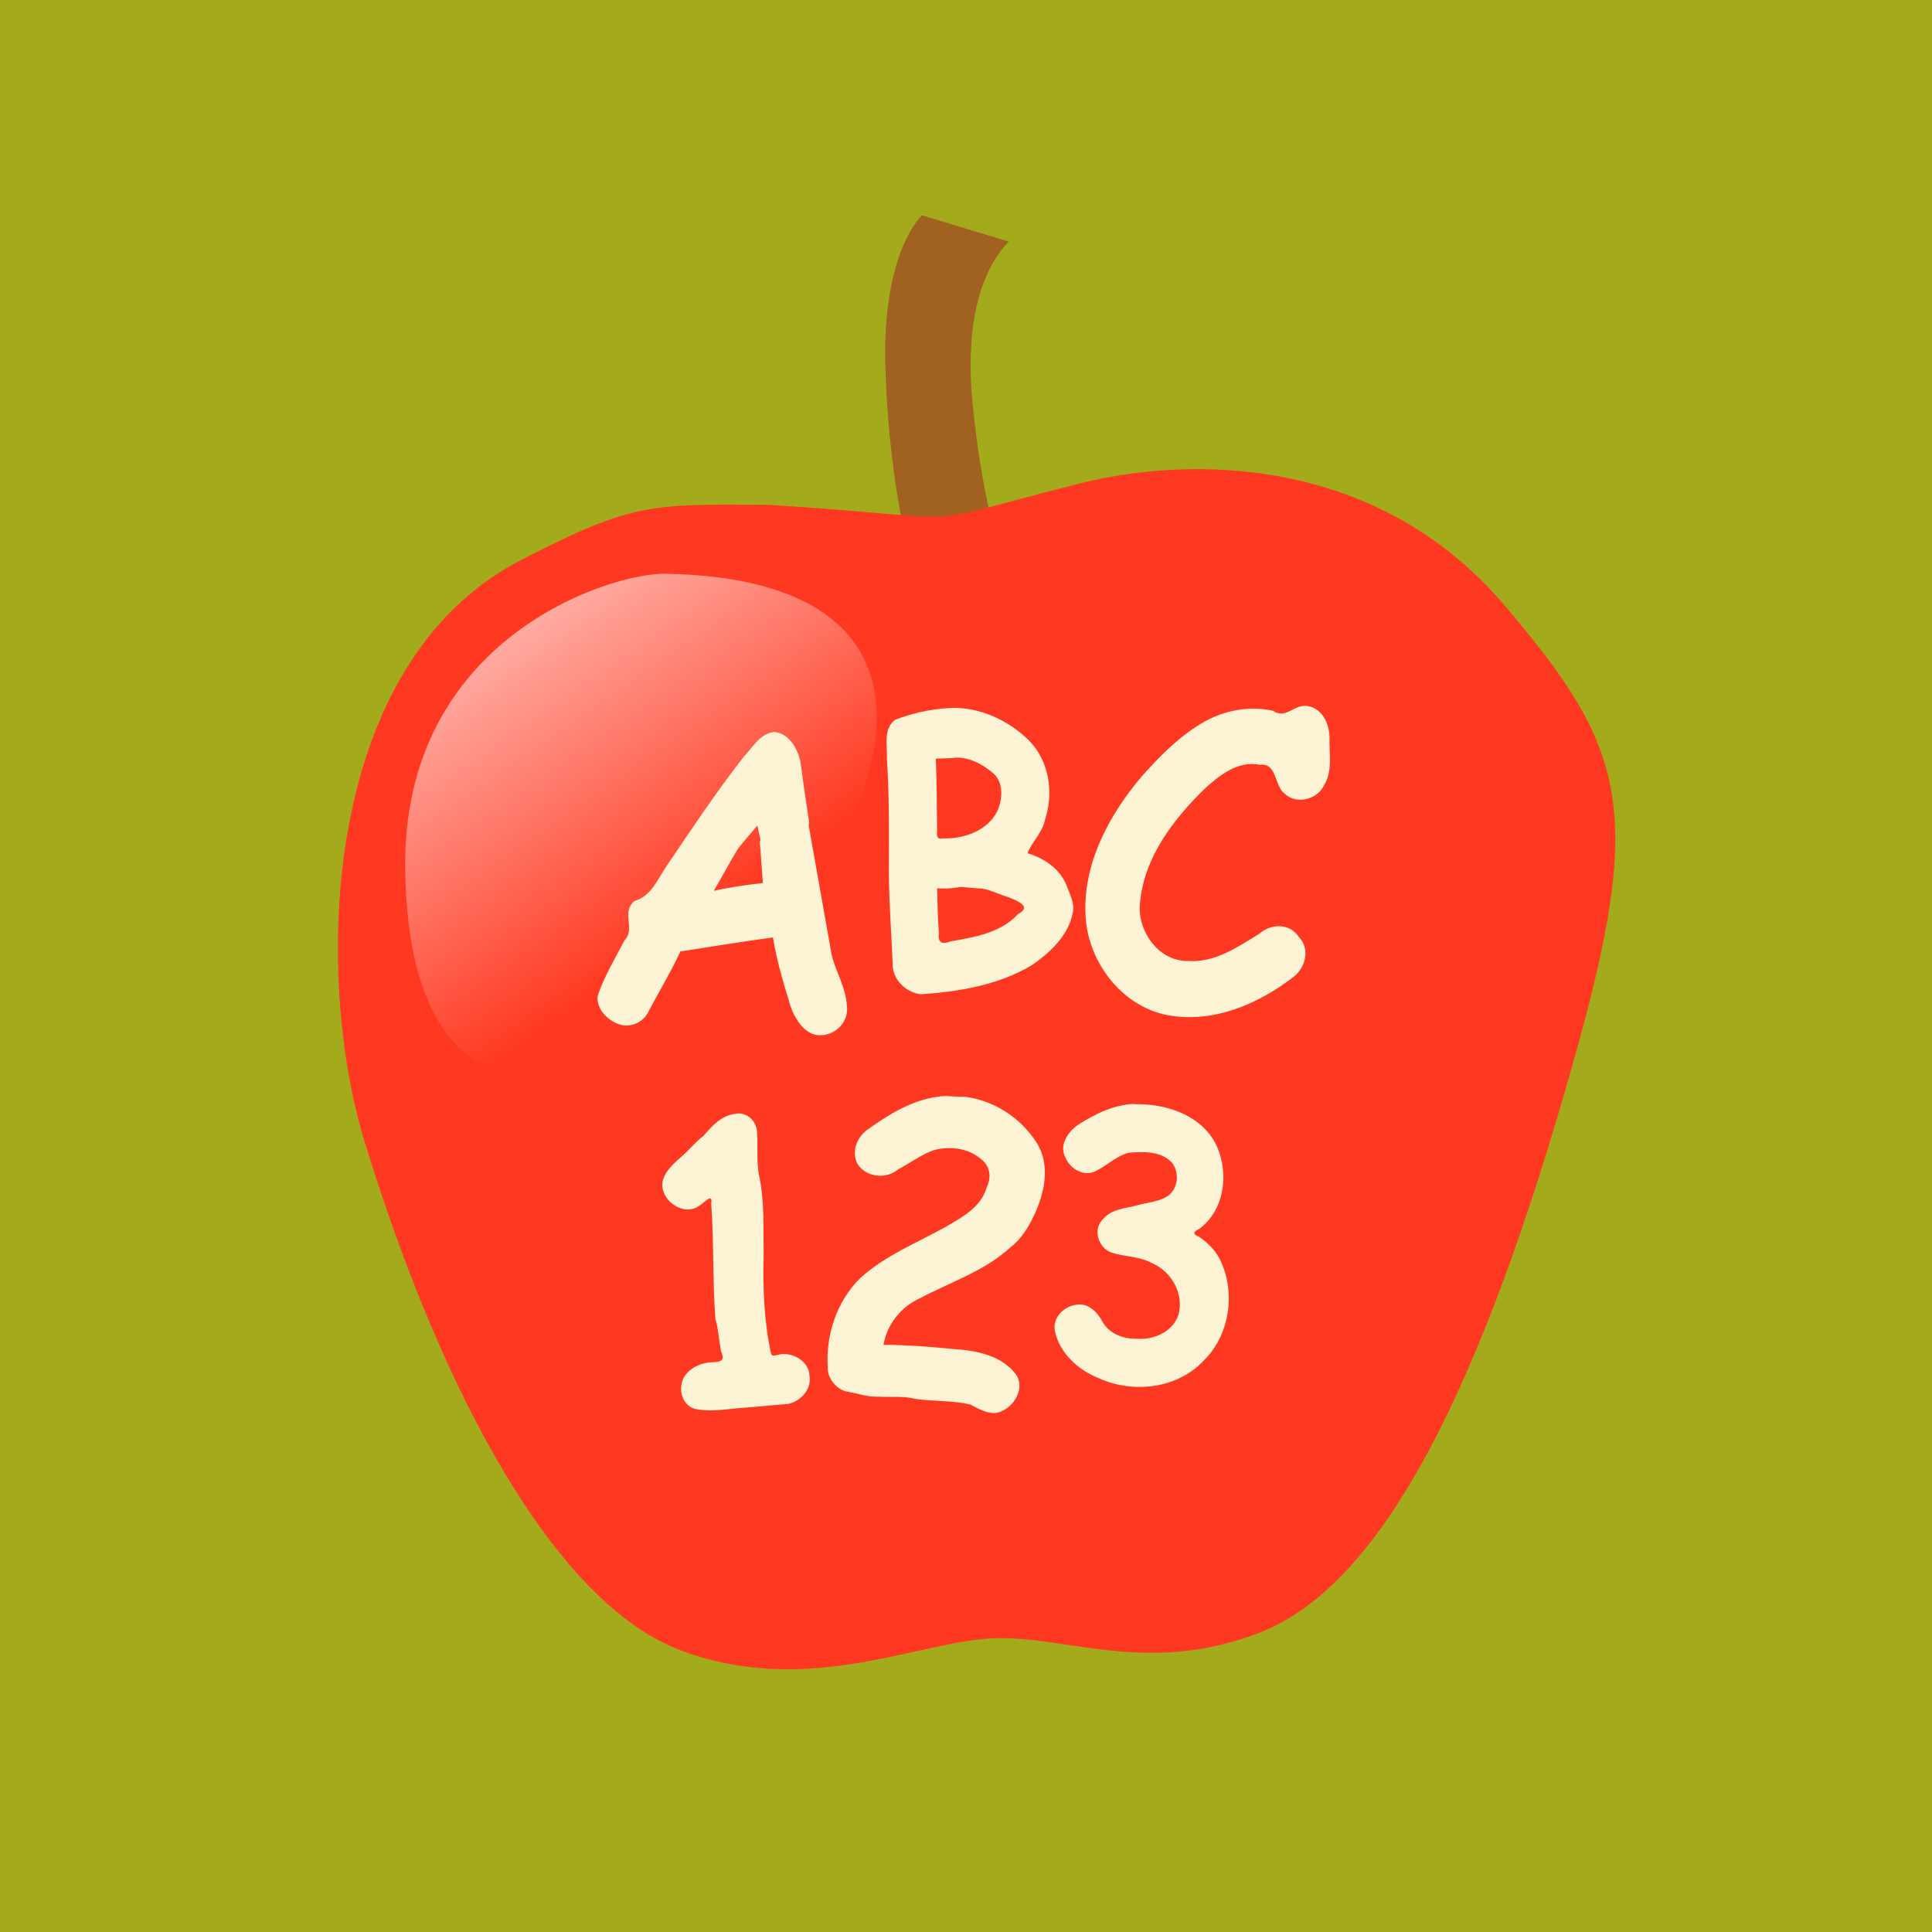
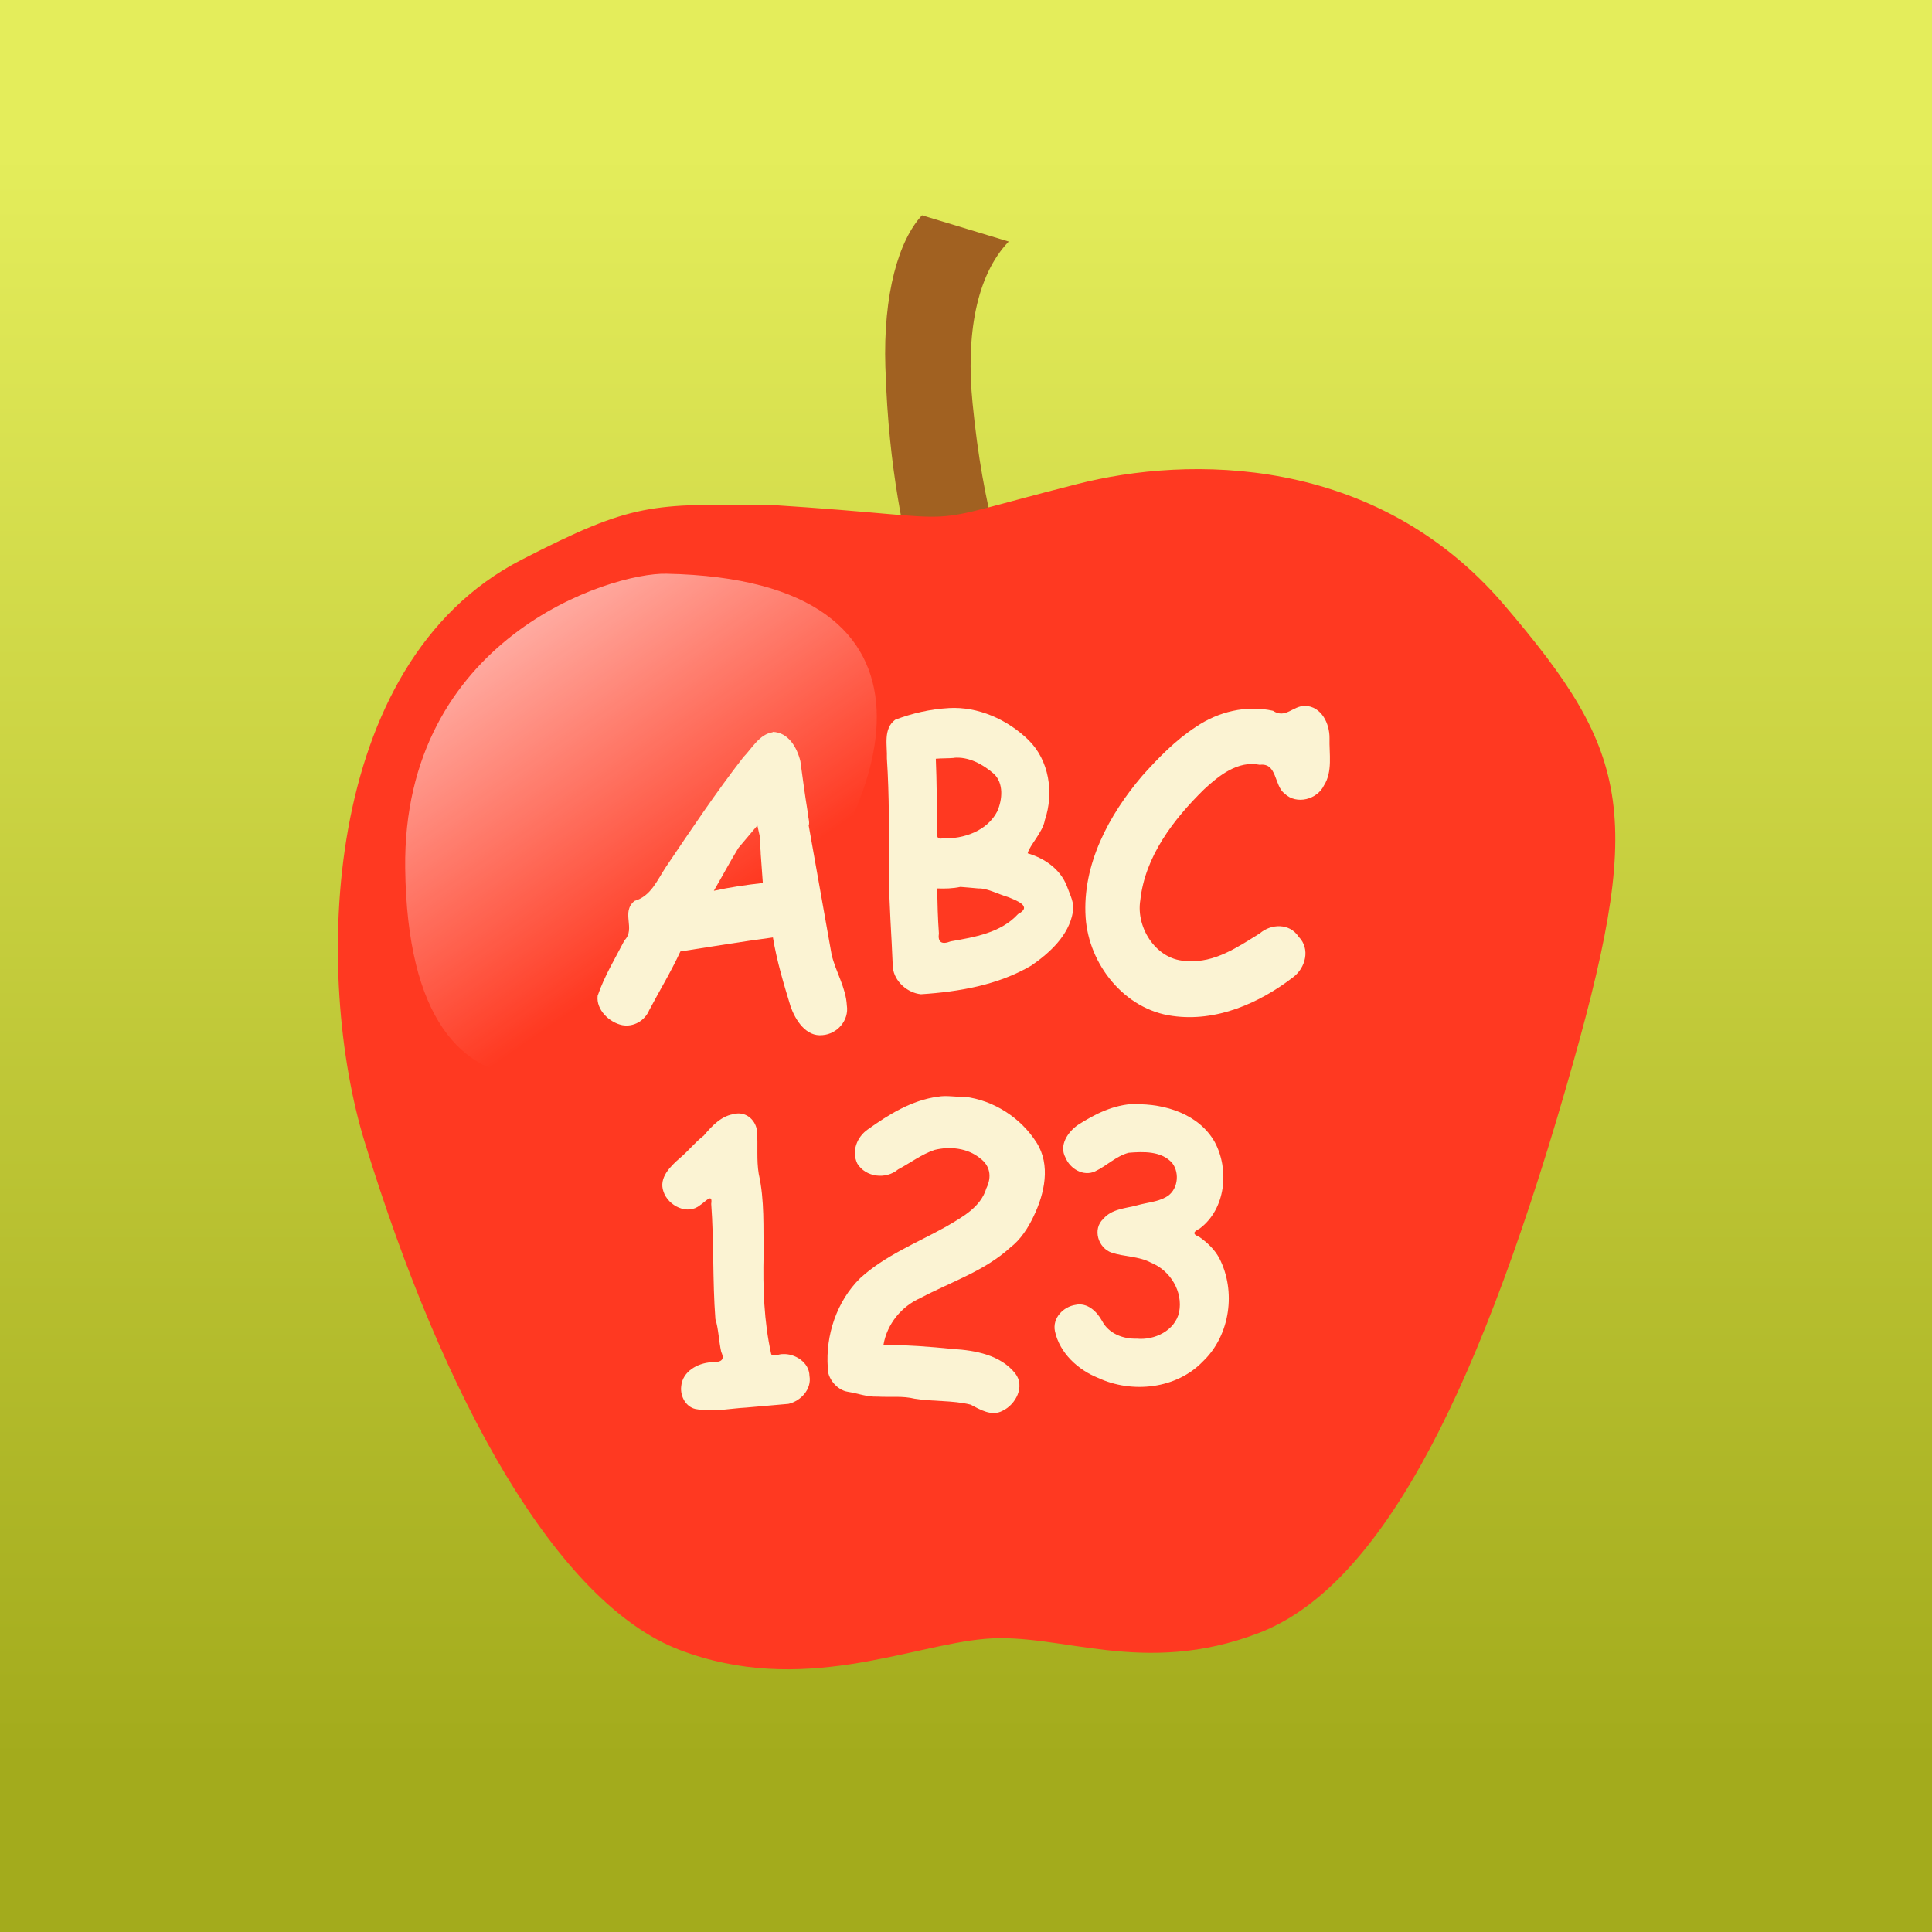
- <svg xmlns="http://www.w3.org/2000/svg" xmlns:xlink="http://www.w3.org/1999/xlink" width="96" version="1.1" height="96" id="svg2">
+ <svg xmlns="http://www.w3.org/2000/svg" width="96" version="1.1" height="96" id="svg2">
  <defs id="defs4">
    <linearGradient gradientTransform="matrix(0.2109973,-0.02752469,0.0275247,0.2109973,84.59289,17.32694)" id="linearGradient3021" y1="36.63" y2="94.84" x1="-259.8" gradientUnits="userSpaceOnUse" x2="-229.7">
      <stop offset="0" stop-color="#FFF" id="stop3013" />
      <stop offset="1" stop-color="#FFF" id="stop3015" stop-opacity="0" />
    </linearGradient>
    <linearGradient gradientTransform="translate(49.33409,-99.00625)" id="linearGradient3029" y1="106.6" y2="186.5" x1="-1.749" gradientUnits="userSpaceOnUse" x2="-1.749">
      <stop offset="0" stop-color="#e4ed5b" id="stop3023" stop-opacity="1" />
      <stop offset="1" stop-color="#a3ab1c" id="stop3025" stop-opacity="1" />
    </linearGradient>
-     <linearGradient xlink:href="#linearGradient3029" id="linearGradient4164" x1="68.458" y1="-0.106" x2="68.458" y2="95.677" gradientUnits="userSpaceOnUse" />
  </defs>
-   <rect style="opacity:1;fill:url(#linearGradient4164);fill-opacity:1;stroke:none;stroke-width:4;stroke-linecap:butt;stroke-linejoin:miter;stroke-miterlimit:4;stroke-dasharray:none;stroke-opacity:1" id="rect4156" width="96" height="96" x="0" y="0" />
-   <rect width="96" x="0" y="0" height="96" style="fill:none;stroke:none" id="rect3003" />
+   <rect style="fill:url(#linearGradient3029);fill-opacity:1;stroke:none" id="rect4156" width="96" height="96" x="0" y="0" />
  <g id="g4166" transform="matrix(1.236246,0,0,1.236246,-11.46407,-9.283777)">
    <path stroke-miterlimit="4" d="m 44.86,22.29 c -0.097,-2.978 0.542,-5.13 1.472,-6.126 l 3.485,1.055 c -1.317,1.37 -1.723,3.789 -1.452,6.504 0.426,4.339 1.239,6.464 2.246,10.12 l -4.55,-2.715 c -0.407,-2.143 -1.065,-4.551 -1.2,-8.839 z" id="path3789" style="fill:#a16121;fill-rule:evenodd;stroke-miterlimit:4" />
    <path stroke-miterlimit="4" d="m 40.21,27.8 c -4.793,-0.026 -5.468,-0.108 -9.971,2.206 -8.152,4.187 -8.331,16.83 -6.309,23.4 3.176,10.36 7.736,18.54 12.66,20.42 4.921,1.875 9.253,-0.189 12.29,-0.446 3.04,-0.258 6.33,1.552 10.99,-0.235 4.66,-1.786 8.583,-8.897 12.33,-21.86 3.201,-11.03 2.686,-13.43 -2.493,-19.49 -5.179,-6.039 -12.69,-5.965 -17.13,-4.831 -7.125,1.804 -3.49,1.401 -12.37,0.837 z" id="path3791" style="fill:#ff3921;fill-rule:evenodd;stroke-miterlimit:4" />
    <path d="M 25.56,42.41 C 25.45,33.18 33.78,30.52 36.06,30.57 59.87,31.05 25.86,66.5 25.56,42.41 Z" id="path3793" style="fill:url(#linearGradient3021);fill-opacity:0.58;fill-rule:evenodd;stroke-opacity:0.58" />
    <path stroke-miterlimit="4" d="m 40.34,36.94 c -0.542,0.075 -0.837,0.645 -1.19,1.005 -1.101,1.416 -2.096,2.912 -3.101,4.397 -0.367,0.552 -0.605,1.183 -1.271,1.379 -0.56,0.454 0.057,1.118 -0.403,1.583 -0.379,0.733 -0.813,1.446 -1.08,2.229 -0.067,0.562 0.469,1.073 0.987,1.181 0.455,0.086 0.91,-0.179 1.086,-0.603 0.416,-0.787 0.88,-1.55 1.253,-2.359 1.24,-0.189 2.476,-0.399 3.719,-0.562 0.156,0.941 0.431,1.859 0.709,2.769 0.191,0.547 0.619,1.233 1.286,1.156 0.595,-0.045 1.07,-0.597 0.976,-1.194 -0.038,-0.724 -0.451,-1.353 -0.612,-2.043 -0.307,-1.729 -0.614,-3.459 -0.921,-5.188 0.055,-0.126 -0.041,-0.386 -0.044,-0.563 -0.11,-0.68 -0.2,-1.35 -0.29,-2.02 -0.13,-0.54 -0.48,-1.17 -1.12,-1.18 l -0.001,6.3e-5 z m -0.625,3.75 c 0.042,0.188 0.083,0.375 0.125,0.562 -0.063,0.127 0.017,0.388 0.009,0.567 0.028,0.394 0.056,0.789 0.085,1.183 -0.661,0.072 -1.319,0.169 -1.969,0.312 0.332,-0.571 0.649,-1.166 0.988,-1.722 0.254,-0.301 0.508,-0.602 0.762,-0.903 z" id="path3005" style="fill:#fbf3d3;stroke-width:0;stroke-miterlimit:4" />
    <path d="m 47.41,35.97 c -0.738,0.041 -1.467,0.205 -2.156,0.469 -0.49,0.367 -0.314,1.031 -0.333,1.554 0.099,1.516 0.086,3.036 0.079,4.555 0.006,1.288 0.111,2.573 0.16,3.859 0.07,0.556 0.582,1.008 1.129,1.065 1.531,-0.099 3.105,-0.368 4.443,-1.157 0.742,-0.513 1.499,-1.206 1.662,-2.137 0.079,-0.369 -0.117,-0.708 -0.239,-1.052 -0.263,-0.681 -0.896,-1.12 -1.576,-1.318 0.07,-0.315 0.61,-0.846 0.691,-1.335 0.371,-1.093 0.178,-2.406 -0.669,-3.23 -0.836,-0.812 -2.012,-1.342 -3.191,-1.274 z m 0.188,2 c 0.612,-0.06 1.181,0.26 1.624,0.643 0.403,0.385 0.341,1.041 0.135,1.509 -0.403,0.786 -1.357,1.119 -2.193,1.083 -0.316,0.08 -0.206,-0.233 -0.227,-0.429 -0.01,-0.92 -0.01,-1.85 -0.05,-2.77 0.239,-0.021 0.48,-0.012 0.719,-0.031 z m 0.281,5.188 c 0.24,0.015 0.479,0.043 0.719,0.062 0.346,-0.016 0.81,0.237 1.186,0.344 0.328,0.134 1.013,0.374 0.407,0.687 -0.687,0.753 -1.751,0.928 -2.707,1.096 -0.359,0.141 -0.525,0.038 -0.473,-0.324 -0.043,-0.6 -0.058,-1.202 -0.07,-1.804 0.314,0.012 0.629,0.004 0.938,-0.062 z" id="path3007" style="fill:#fbf3d3" />
    <path d="m 61.72,35.88 c -0.497,0.006 -0.776,0.531 -1.282,0.198 -1.069,-0.237 -2.198,0.035 -3.095,0.646 -0.825,0.538 -1.515,1.25 -2.161,1.971 -1.339,1.572 -2.412,3.565 -2.273,5.688 0.124,1.888 1.563,3.705 3.491,3.961 1.754,0.251 3.485,-0.507 4.851,-1.558 0.494,-0.368 0.703,-1.138 0.219,-1.625 -0.357,-0.55 -1.103,-0.532 -1.564,-0.132 -0.882,0.544 -1.813,1.193 -2.903,1.105 -1.216,0.009 -2.081,-1.303 -1.897,-2.44 0.192,-1.766 1.335,-3.251 2.564,-4.458 0.599,-0.556 1.363,-1.167 2.239,-0.986 0.706,-0.089 0.568,0.835 0.999,1.16 0.479,0.458 1.312,0.234 1.582,-0.334 0.354,-0.557 0.205,-1.268 0.222,-1.895 0.007,-0.59 -0.325,-1.284 -0.992,-1.302 z" id="path3009" style="fill:#fbf3d3" />
    <path d="m 38.84,52.28 c -0.549,0.048 -0.947,0.478 -1.281,0.875 -0.336,0.254 -0.622,0.622 -0.957,0.9 -0.378,0.331 -0.862,0.792 -0.661,1.349 0.185,0.57 0.97,0.967 1.474,0.543 0.21,-0.129 0.51,-0.51 0.445,-0.049 0.114,1.542 0.05,3.091 0.168,4.632 0.124,0.377 0.138,0.892 0.234,1.318 0.187,0.398 -0.106,0.411 -0.414,0.417 -0.54,0.037 -1.141,0.369 -1.194,0.961 -0.052,0.417 0.206,0.887 0.655,0.93 0.649,0.115 1.303,-0.036 1.953,-0.07 0.568,-0.05 1.135,-0.099 1.703,-0.149 0.491,-0.114 0.939,-0.584 0.844,-1.125 -0.007,-0.561 -0.612,-0.905 -1.062,-0.875 -0.149,-0.019 -0.438,0.146 -0.48,-0.016 -0.287,-1.307 -0.334,-2.65 -0.301,-3.984 -0.017,-1.083 0.043,-2.18 -0.196,-3.244 -0.095,-0.568 -0.027,-1.144 -0.069,-1.714 -0.04,-0.42 -0.4,-0.77 -0.84,-0.71 z" id="path3011" style="fill:#fbf3d3" />
    <path d="m 46.97,51.59 c -1.049,0.141 -1.966,0.707 -2.812,1.312 -0.433,0.296 -0.67,0.87 -0.426,1.377 0.338,0.552 1.153,0.648 1.64,0.233 0.49,-0.258 0.939,-0.607 1.467,-0.783 0.61,-0.151 1.32,-0.077 1.819,0.33 0.417,0.301 0.486,0.753 0.261,1.211 -0.229,0.766 -0.96,1.153 -1.601,1.533 -1.176,0.659 -2.469,1.164 -3.474,2.084 -0.939,0.925 -1.393,2.294 -1.299,3.597 -0.027,0.395 0.349,0.902 0.814,0.968 0.4,0.065 0.769,0.211 1.186,0.194 0.506,0.029 1.005,-0.036 1.493,0.084 0.742,0.12 1.512,0.057 2.241,0.236 0.393,0.202 0.852,0.487 1.292,0.248 0.533,-0.251 0.912,-0.984 0.509,-1.5 -0.591,-0.744 -1.603,-0.928 -2.5,-0.983 -0.93,-0.093 -1.861,-0.163 -2.796,-0.171 0.143,-0.831 0.718,-1.539 1.485,-1.878 1.217,-0.647 2.575,-1.081 3.609,-2.028 0.413,-0.313 0.724,-0.795 0.947,-1.271 0.433,-0.903 0.687,-2.047 0.111,-2.949 -0.632,-0.997 -1.725,-1.706 -2.902,-1.843 -0.283,0.026 -0.724,-0.069 -1.062,0 z" id="path3013" style="fill:#fbf3d3" />
    <path d="m 54.88,51.88 c -0.825,0.022 -1.597,0.404 -2.277,0.842 -0.408,0.281 -0.776,0.823 -0.503,1.318 0.181,0.446 0.715,0.769 1.188,0.552 0.466,-0.22 0.845,-0.615 1.349,-0.748 0.593,-0.049 1.33,-0.077 1.756,0.418 0.317,0.417 0.217,1.12 -0.269,1.371 -0.345,0.19 -0.756,0.212 -1.134,0.32 -0.478,0.131 -1.027,0.141 -1.374,0.55 -0.442,0.411 -0.203,1.178 0.346,1.358 0.514,0.167 1.084,0.139 1.573,0.4 0.772,0.31 1.295,1.158 1.132,1.988 -0.162,0.742 -0.991,1.139 -1.702,1.067 -0.547,0.019 -1.128,-0.202 -1.392,-0.707 -0.211,-0.385 -0.592,-0.755 -1.07,-0.652 -0.497,0.075 -0.939,0.536 -0.827,1.063 0.189,0.875 0.927,1.55 1.733,1.873 1.37,0.635 3.15,0.45 4.219,-0.668 1.091,-1.044 1.339,-2.819 0.651,-4.148 -0.179,-0.333 -0.469,-0.619 -0.796,-0.847 -0.294,-0.121 -0.252,-0.209 0.012,-0.341 1.047,-0.785 1.198,-2.371 0.603,-3.476 -0.63,-1.12 -2,-1.55 -3.22,-1.52 z" id="path3015" style="fill:#fbf3d3" />
  </g>
</svg>
